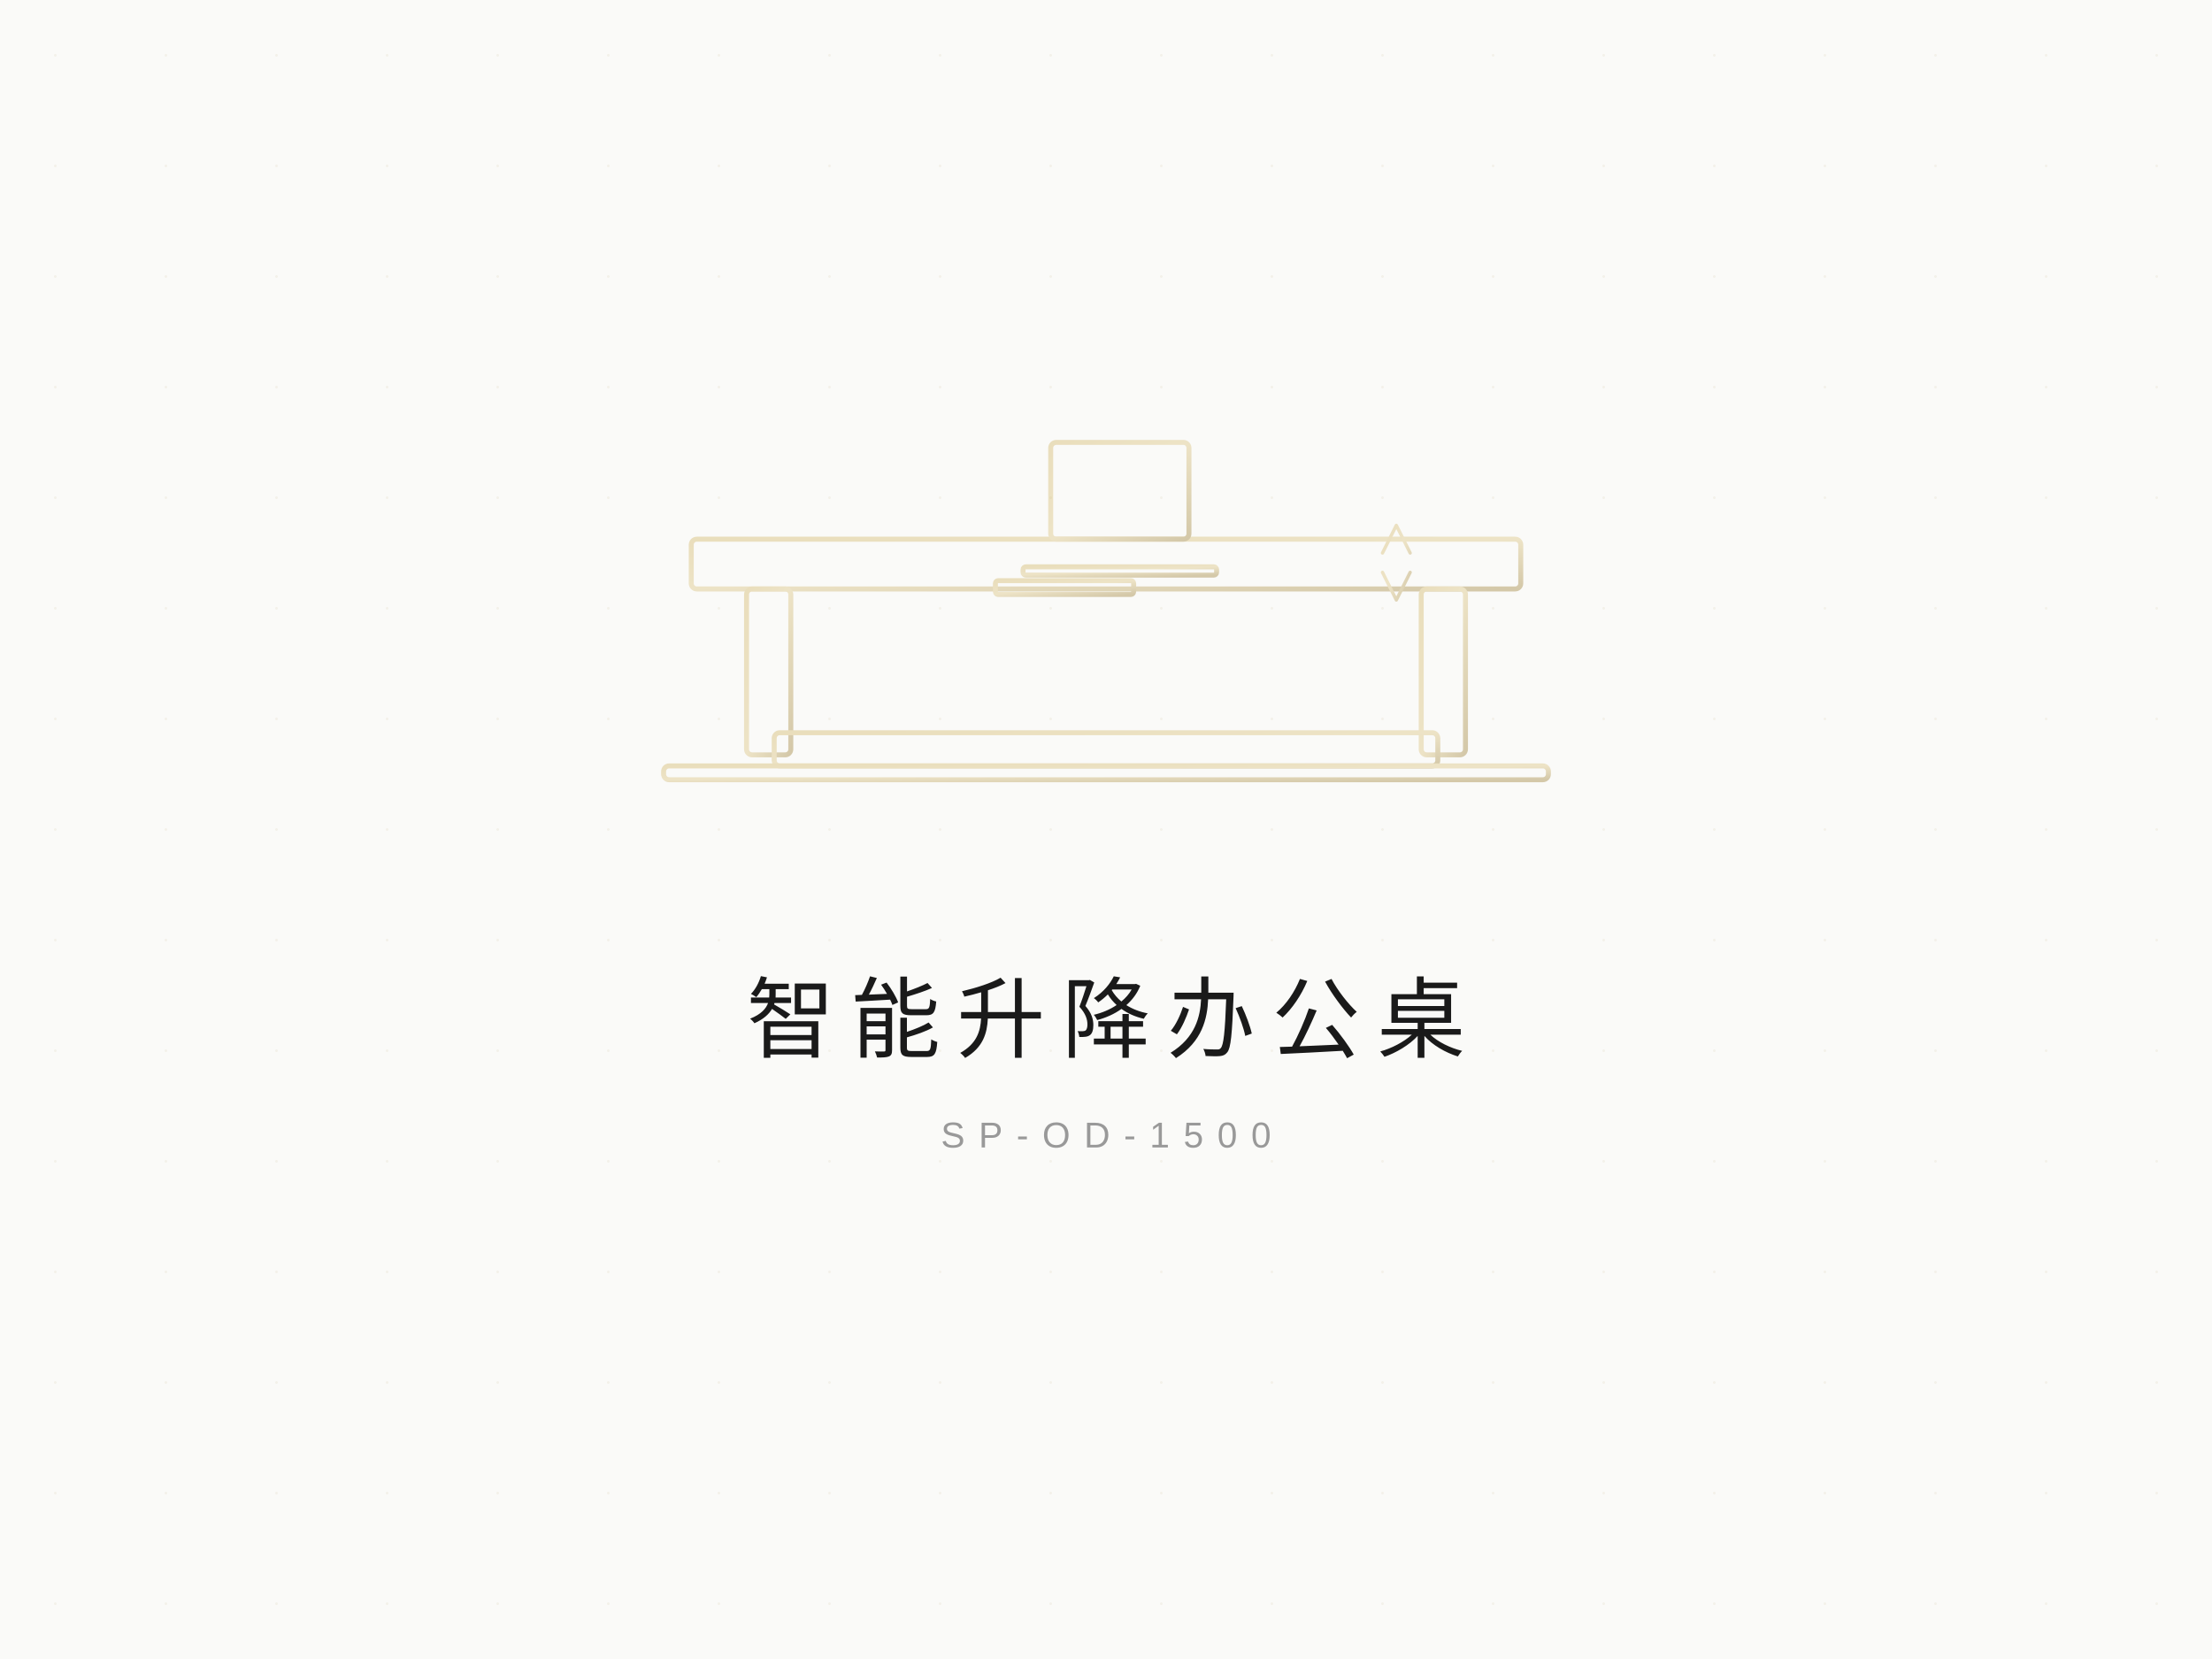
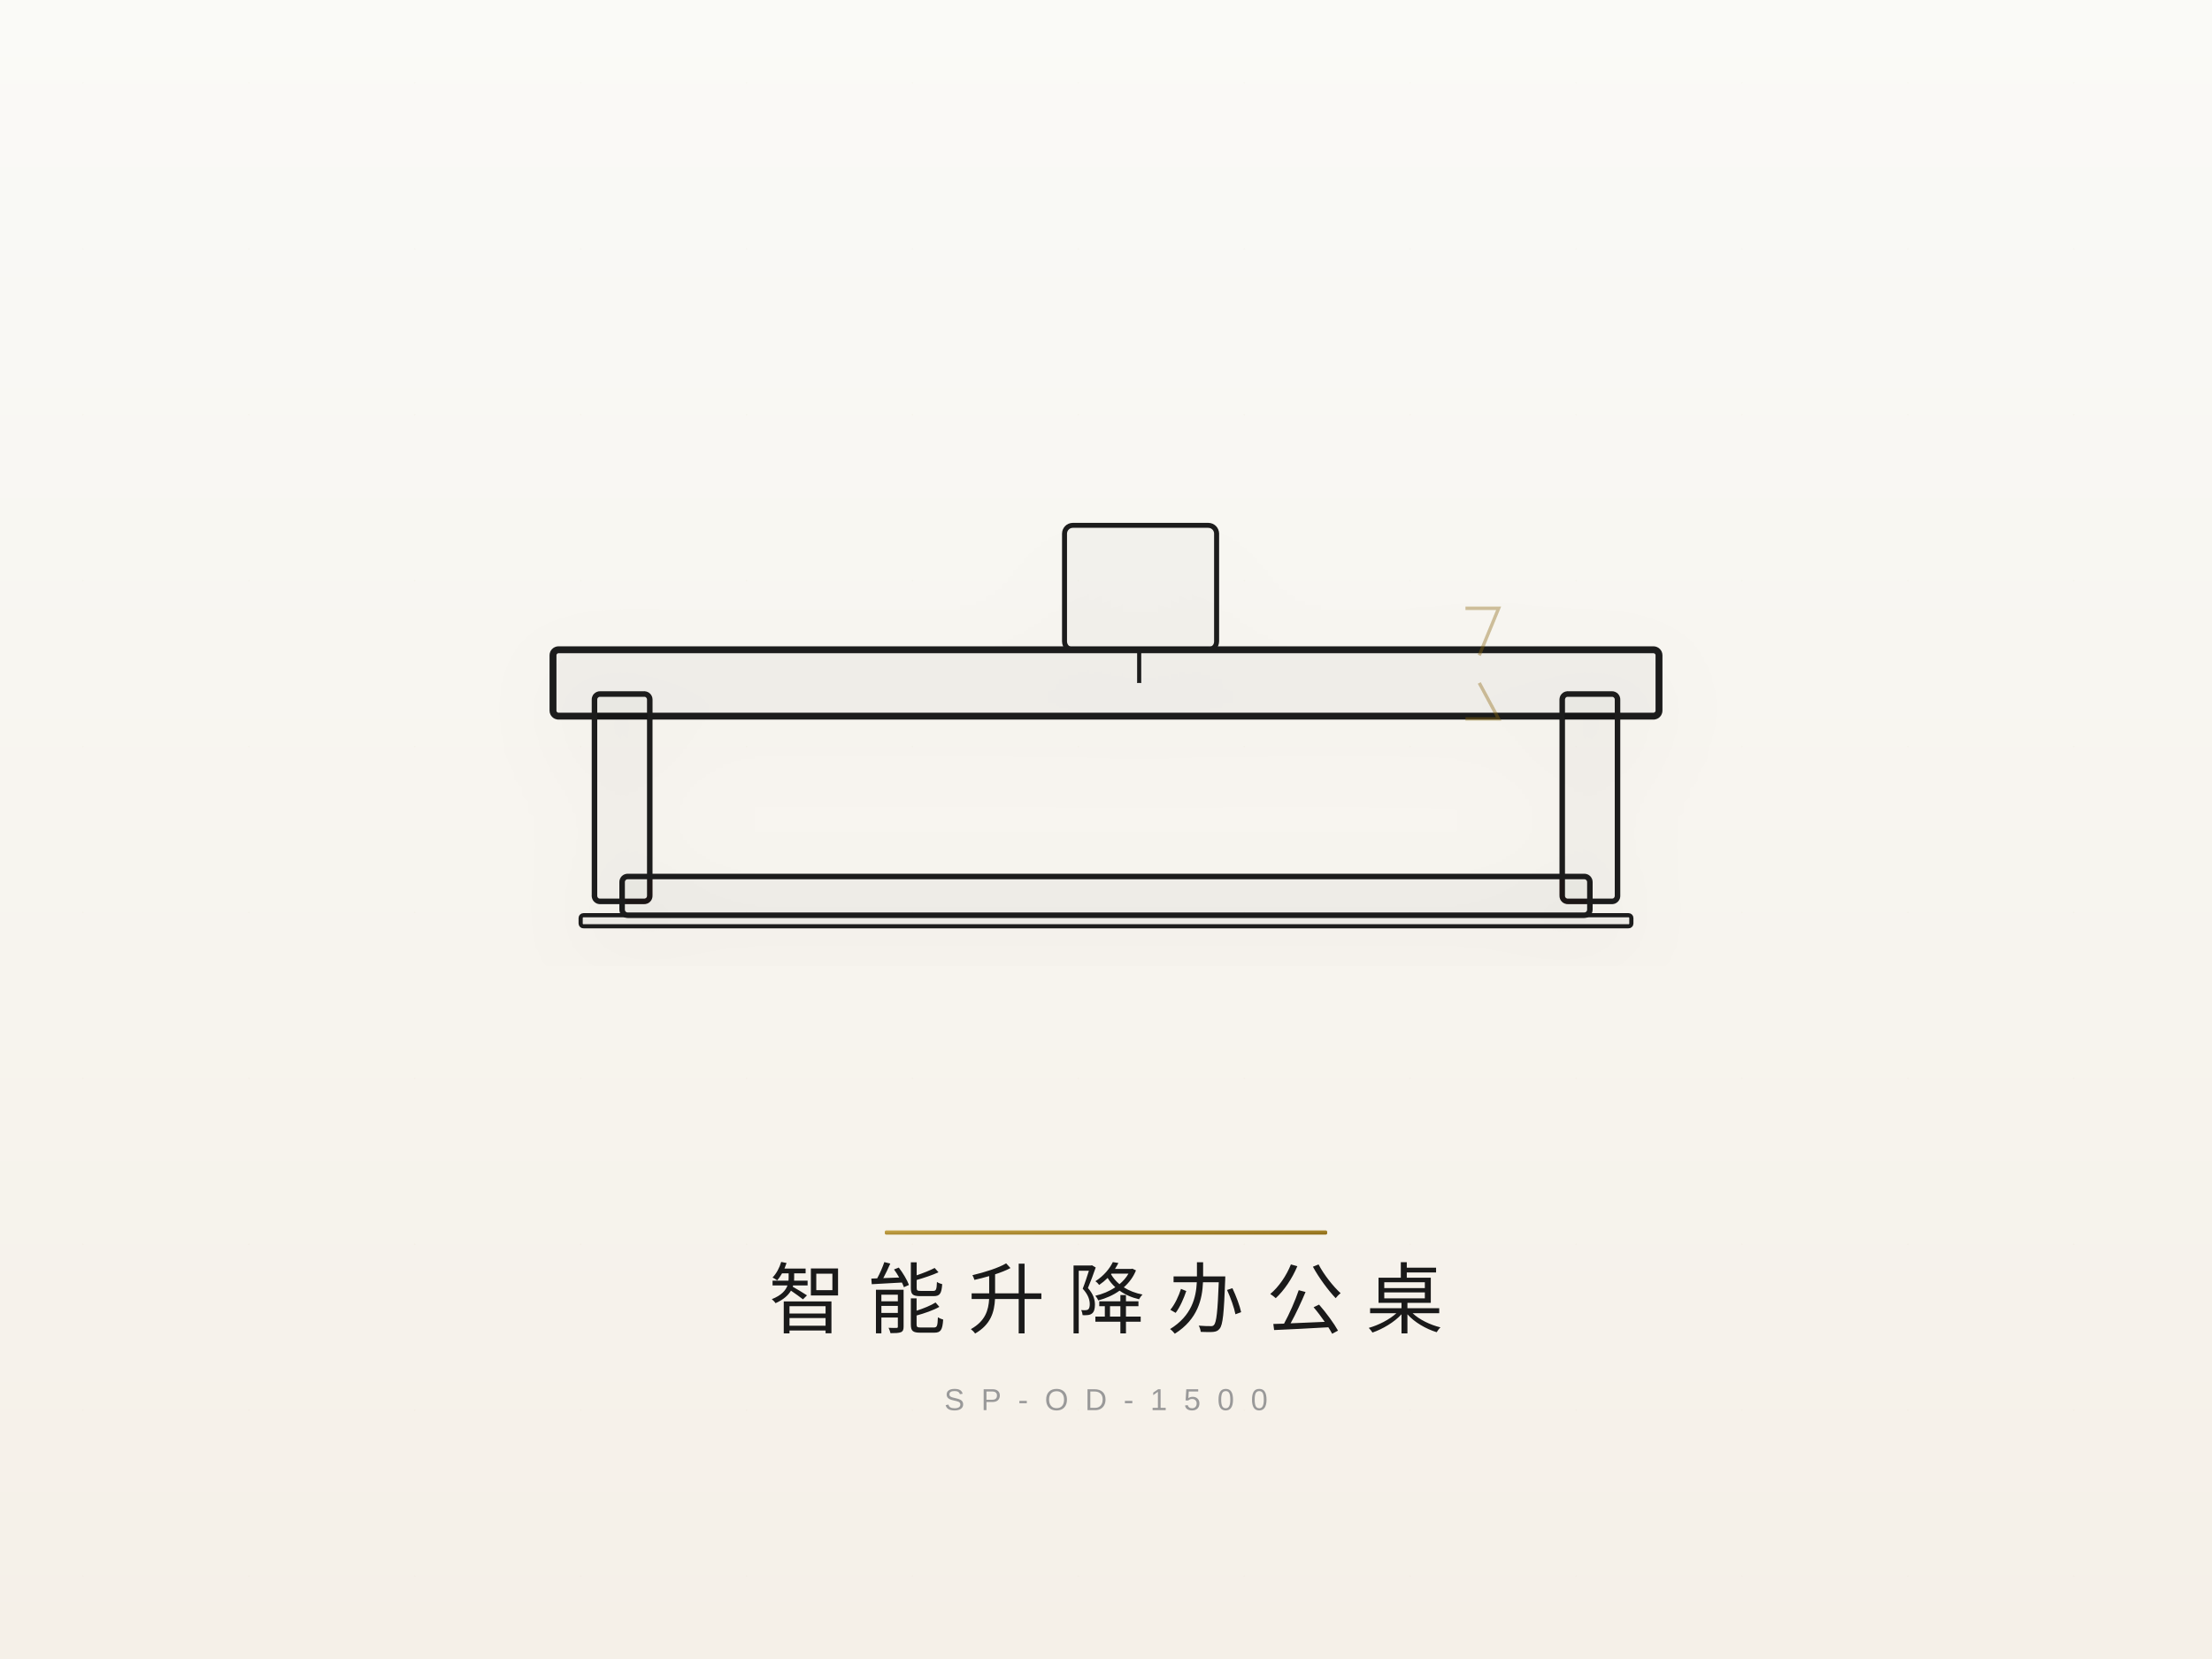
<svg xmlns="http://www.w3.org/2000/svg" viewBox="0 0 800 600">
  <defs>
+     <linearGradient id="bg" x1="0" y1="0" x2="0" y2="1">
+       <stop offset="0%" stop-color="#fafaf7" />
+       <stop offset="100%" stop-color="#f5f0e8" />
+     </linearGradient>
    <linearGradient id="gold" x1="0" y1="0" x2="1" y2="1">
      <stop offset="0%" stop-color="#c9a84c" />
-       <stop offset="50%" stop-color="#d4b86a" />
      <stop offset="100%" stop-color="#8b6914" />
    </linearGradient>
-     <pattern id="dots" width="40" height="40" patternUnits="userSpaceOnUse">
-       <circle cx="20" cy="20" r="0.5" fill="#8b6914" opacity="0.06" />
+     <filter id="shadow" x="-5%" y="-5%" width="115%" height="115%">
+       <feDropShadow dx="0" dy="8" stdDeviation="16" flood-color="#2C1810" flood-opacity="0.08" />
+     </filter>
+     <pattern id="texture" width="60" height="60" patternUnits="userSpaceOnUse">
+       <circle cx="30" cy="30" r="0.3" fill="#8b6914" opacity="0.03" />
    </pattern>
  </defs>
-   <rect width="800" height="600" fill="#fafaf8" />
-   <rect width="800" height="600" fill="url(#dots)" />
-   <g transform="translate(400,215)" stroke="url(#gold)" fill="none" stroke-width="1.8" stroke-linecap="round" stroke-linejoin="round" opacity="0.35">
-     <rect x="-150" y="-20" width="300" height="18" rx="2" />
-     <rect x="-130" y="-2" width="16" height="60" rx="2" />
-     <rect x="114" y="-2" width="16" height="60" rx="2" />
-     <rect x="-120" y="50" width="240" height="12" rx="2" />
-     <rect x="-160" y="62" width="320" height="5" rx="2" />
-     <rect x="-20" y="-55" width="50" height="35" rx="2" />
-     <line x1="5" y1="-20" x2="5" y2="-10" />
-     <rect x="-30" y="-10" width="70" height="3" rx="1" />
-     <rect x="-40" y="-5" width="50" height="5" rx="1" />
-     <path d="M100,-15 L105,-25 L110,-15 M100,-8 L105,2 L110,-8" stroke-width="1.2" />
+   <rect width="800" height="600" fill="url(#bg)" />
+   <rect width="800" height="600" fill="url(#texture)" />
+   <g transform="translate(400,255)" filter="url(#shadow)">
+     <rect x="-200" y="-20" width="400" height="24" rx="2" fill="#2C1810" fill-opacity="0.03" stroke="#1a1a1a" stroke-width="2.5" stroke-linejoin="round" />
+     <rect x="-185" y="-4" width="20" height="75" rx="2" fill="#2C1810" fill-opacity="0.02" stroke="#1a1a1a" stroke-width="2" />
+     <rect x="165" y="-4" width="20" height="75" rx="2" fill="#2C1810" fill-opacity="0.02" stroke="#1a1a1a" stroke-width="2" />
+     <rect x="-175" y="62" width="350" height="14" rx="2" fill="#2C1810" fill-opacity="0.03" stroke="#1a1a1a" stroke-width="2" />
+     <rect x="-190" y="76" width="380" height="4" rx="1" fill="#2C1810" fill-opacity="0.04" stroke="#1a1a1a" stroke-width="1.5" />
+     <rect x="-15" y="-65" width="55" height="45" rx="3" fill="#2C1810" fill-opacity="0.02" stroke="#1a1a1a" stroke-width="1.8" />
+     <line x1="12" y1="-20" x2="12" y2="-8" stroke="#1a1a1a" stroke-width="1.5" />
+     <path d="M135,-18 L142,-35 L130,-35 M135,-8 L142,5 L130,5" fill="none" stroke="#8b6914" stroke-width="1.2" opacity="0.4" />
  </g>
-   <text x="400" y="380" text-anchor="middle" font-family="'Noto Serif SC','STSong','SimSun',serif" font-size="32" font-weight="500" letter-spacing="6" fill="#1a1a1a">智能升降办公桌</text>
-   <text x="400" y="415" text-anchor="middle" font-family="'Helvetica Neue',Arial,sans-serif" font-size="13" letter-spacing="5" fill="#999">SP-OD-1500</text>
-   <line x1="340" y1="435" x2="460" y2="435" stroke="url(#gold)" stroke-width="1" stroke-linecap="round" />
+   <rect x="320" y="445" width="160" height="1.5" fill="url(#gold)" rx="0.5" />
+   <text x="400" y="480" text-anchor="middle" font-family="'Noto Serif SC','STSong',serif" font-size="28" font-weight="500" letter-spacing="8" fill="#1a1a1a">智能升降办公桌</text>
+   <text x="400" y="510" text-anchor="middle" font-family="'Helvetica Neue',Arial,sans-serif" font-size="11" letter-spacing="6" fill="#999">SP-OD-1500</text>
</svg>
